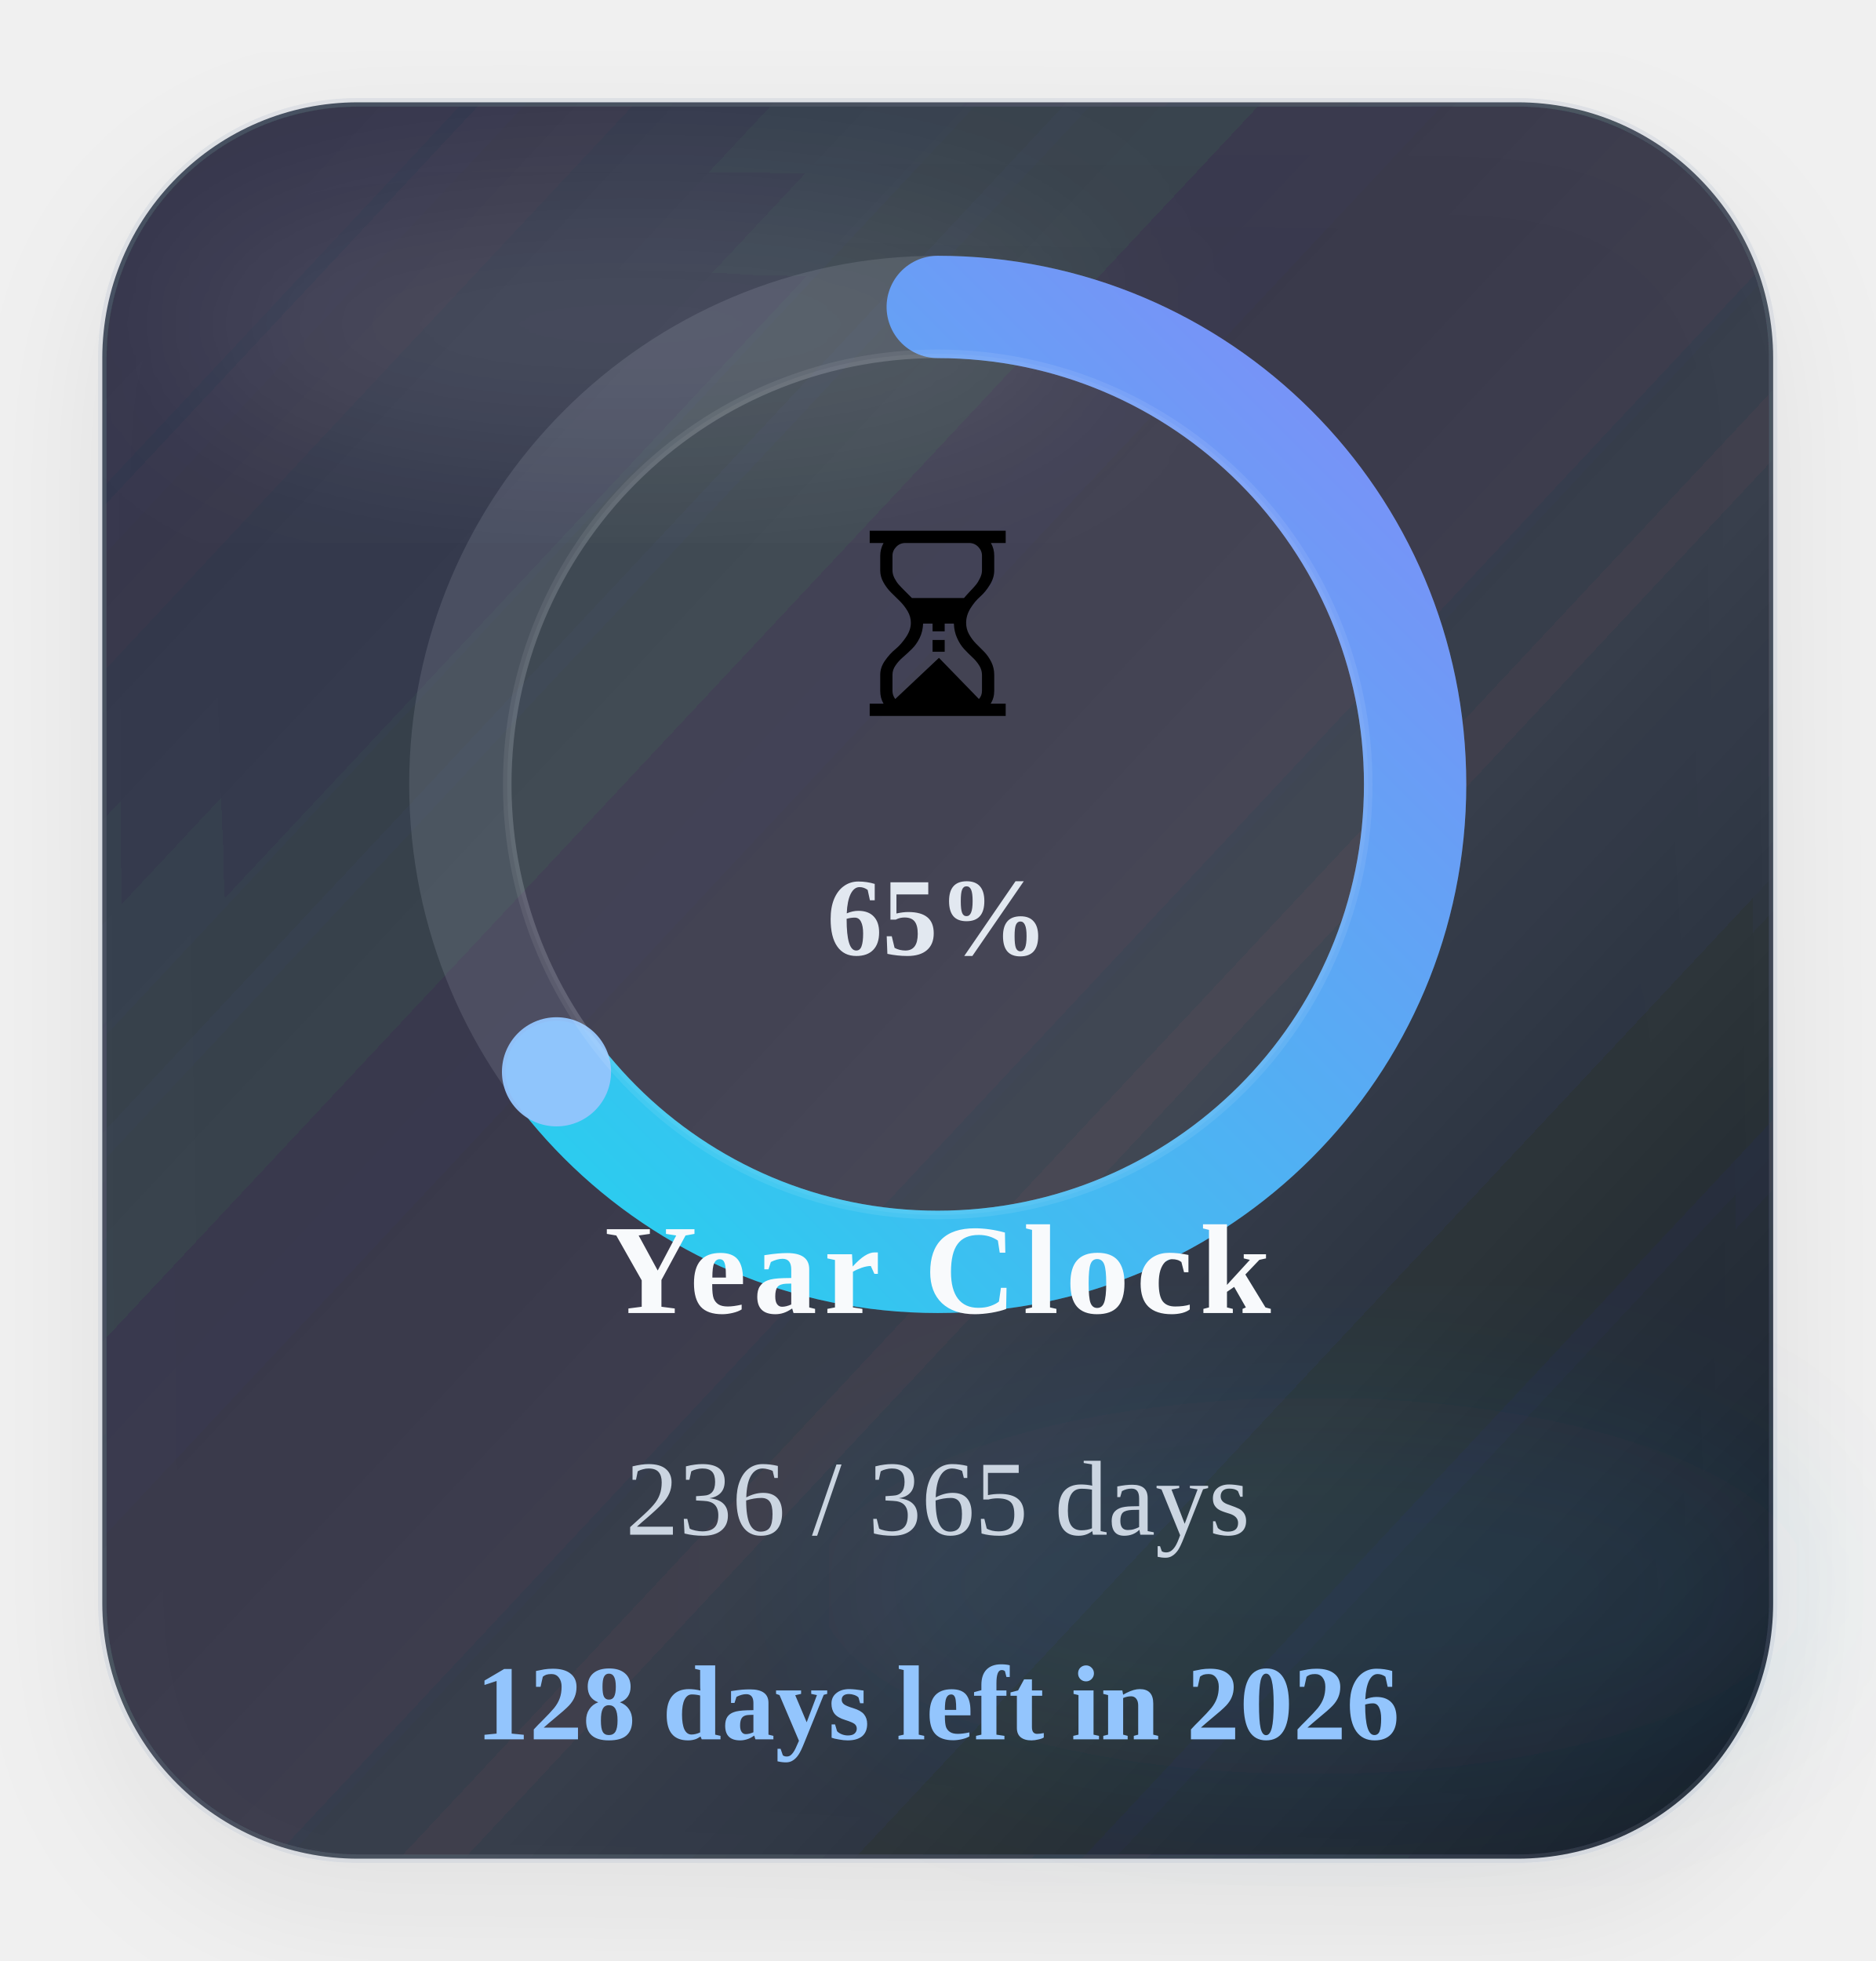
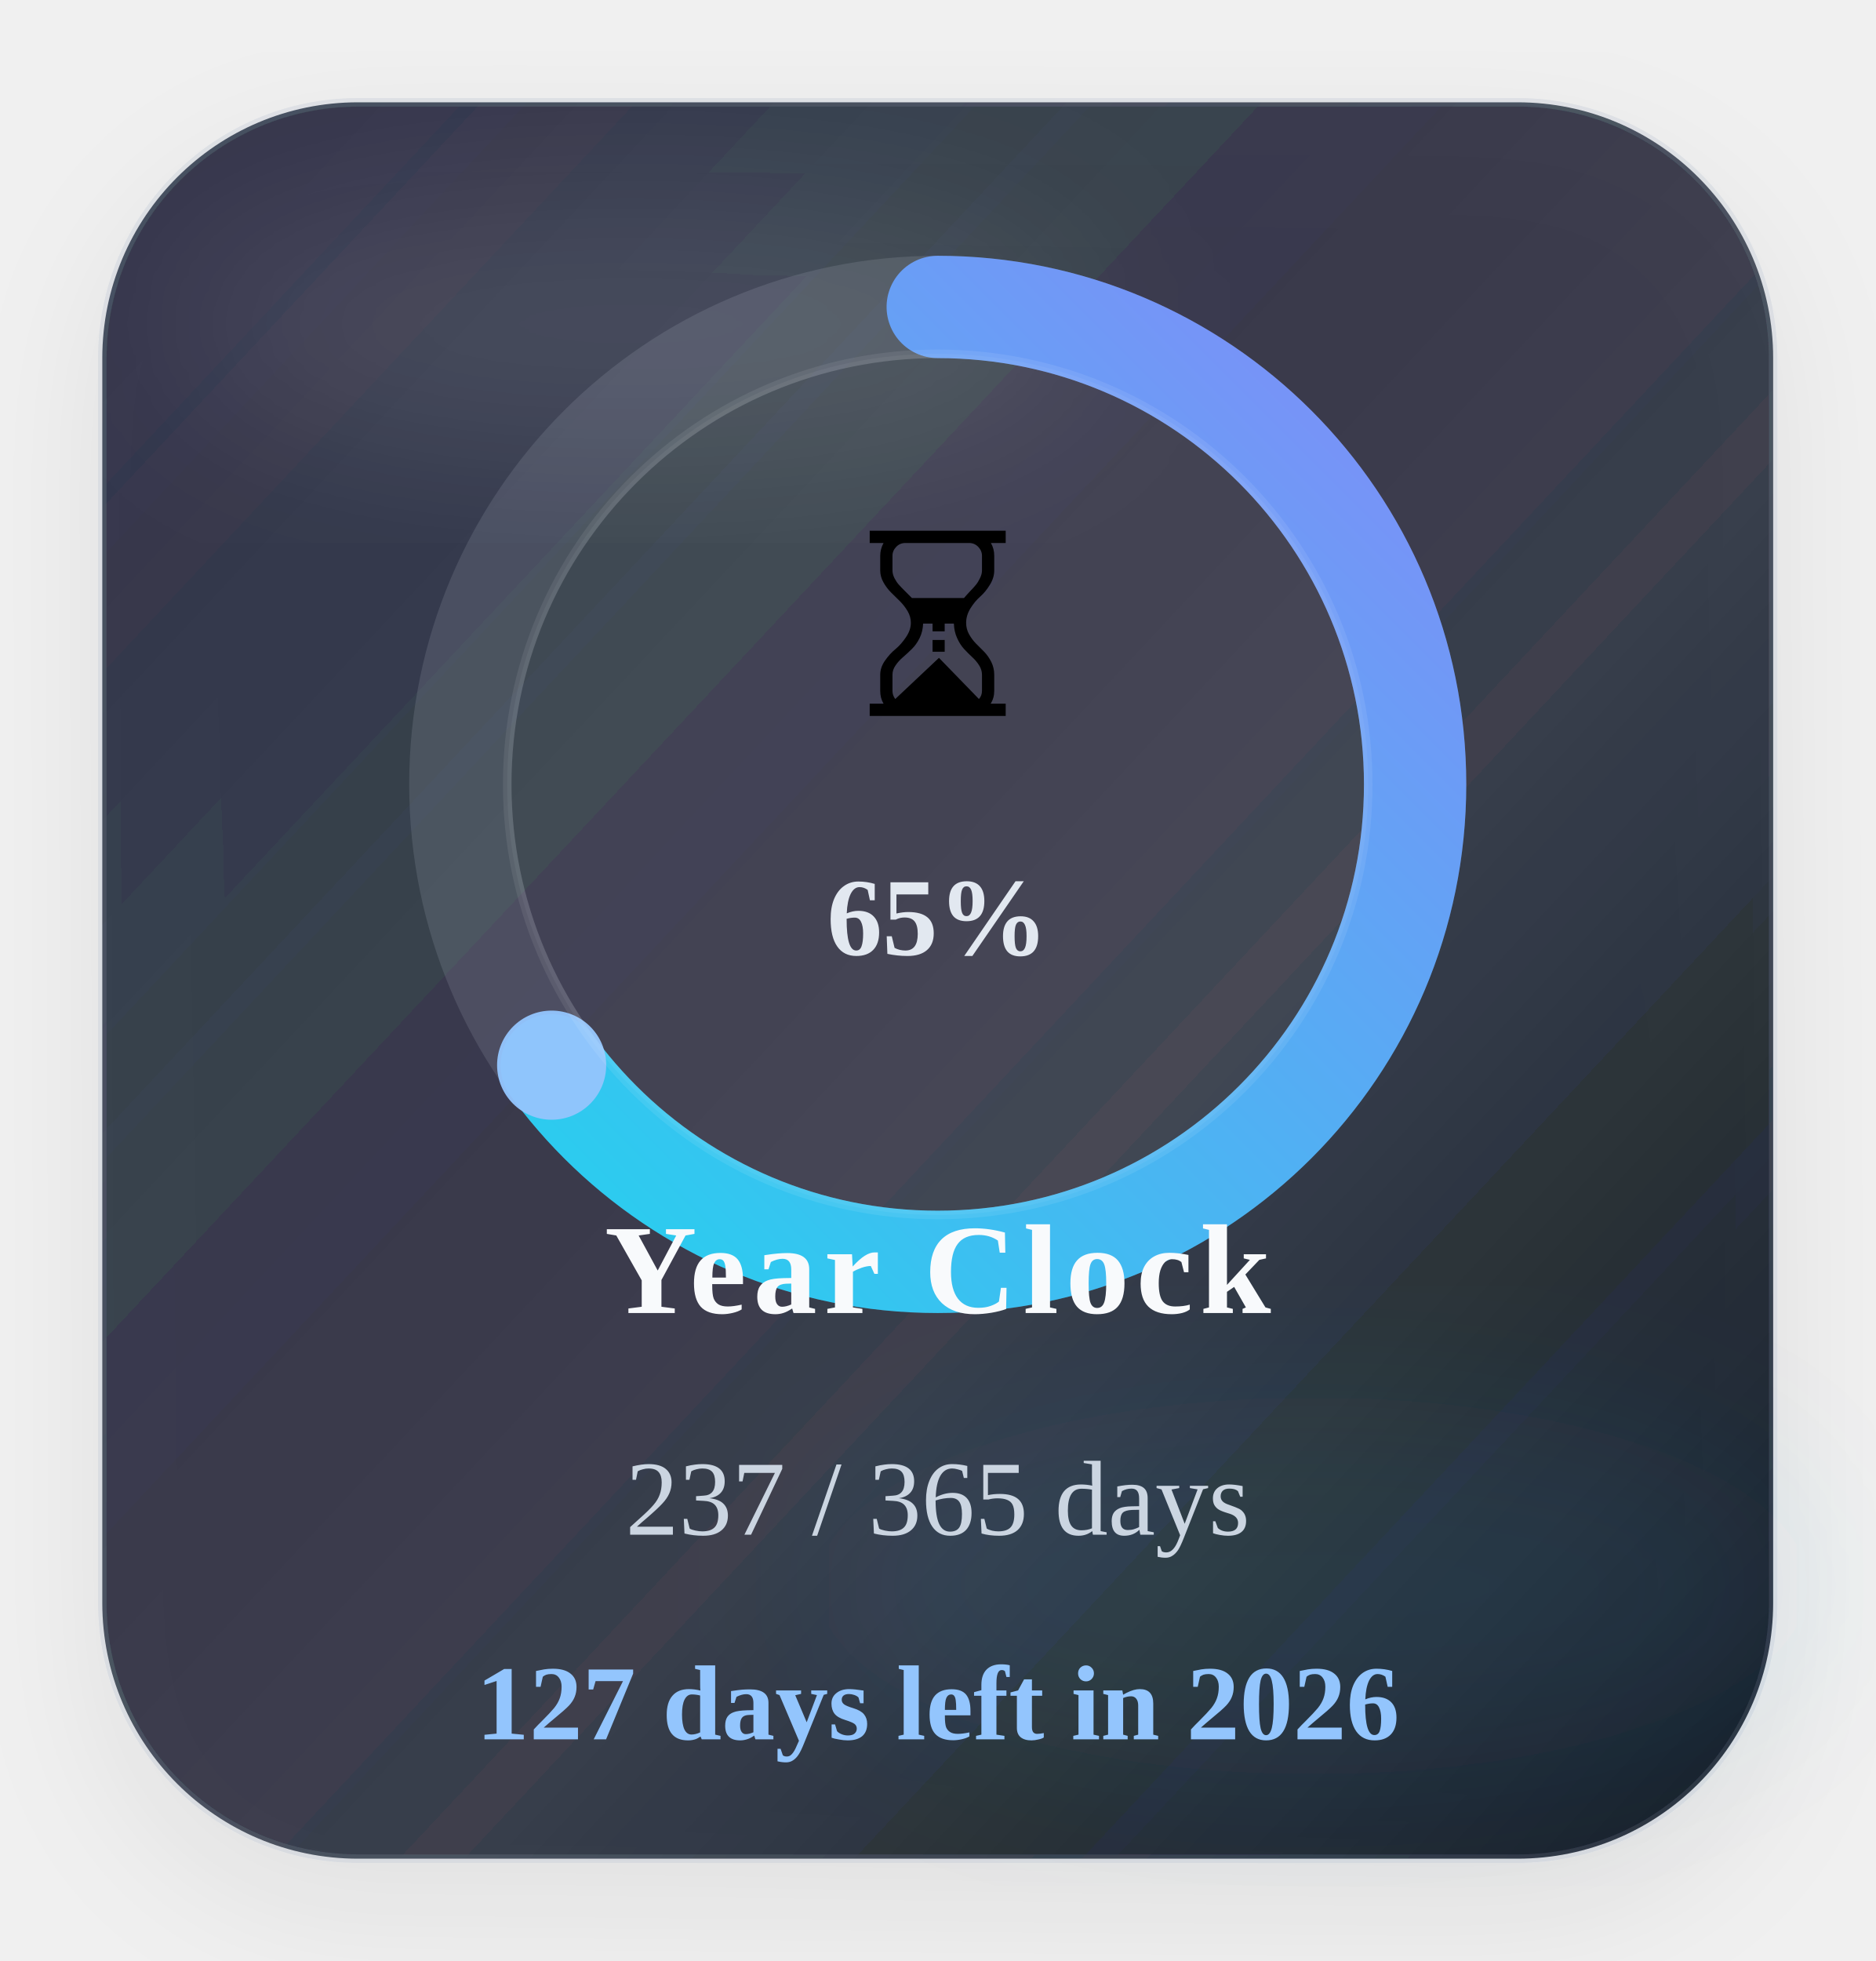
<svg xmlns="http://www.w3.org/2000/svg" width="220" height="230" viewBox="0 0 220 230" role="img" aria-label="Time progress for 2026">
  <defs>
    <linearGradient id="timeGradient" x1="0%" y1="0%" x2="100%" y2="100%">
      <stop offset="0%" stop-color="#22d3ee" />
      <stop offset="100%" stop-color="#818cf8" />
    </linearGradient>
    <linearGradient id="timeCard" x1="0%" y1="0%" x2="100%" y2="100%">
      <stop offset="0%" stop-color="#1c2537" stop-opacity="0.88" />
      <stop offset="60%" stop-color="#111827" stop-opacity="0.8" />
      <stop offset="100%" stop-color="#0b1220" stop-opacity="0.96" />
    </linearGradient>
    <filter id="timeShadow" x="-25%" y="-25%" width="150%" height="150%">
      <feDropShadow dx="0" dy="6" stdDeviation="8" flood-color="#020617" flood-opacity="0.08" />
    </filter>
    <filter id="timeBlur" x="-30%" y="-30%" width="160%" height="160%">
      <feGaussianBlur stdDeviation="10" />
    </filter>
  </defs>
  <rect x="12" y="12" width="196" height="206" rx="30" fill="url(#timeCard)" stroke="#94a3b8" stroke-opacity="0.18" filter="url(#timeShadow)" />
  <ellipse cx="74" cy="38" rx="54" ry="16" fill="#ffffff" fill-opacity="0.09" filter="url(#timeBlur)" />
  <ellipse cx="154" cy="186" rx="58" ry="22" fill="#38bdf8" fill-opacity="0.08" filter="url(#timeBlur)" />
  <circle class="ring-track" cx="110" cy="92" r="56" fill="none" stroke="#cbd5e1" stroke-opacity="0.14" stroke-width="12" />
-   <circle class="progress-ring" cx="110" cy="92" r="56" fill="none" stroke="url(#timeGradient)" stroke-width="12" stroke-linecap="round" stroke-dasharray="351.86" stroke-dashoffset="124.13" data-target-offset="124.13" data-ring-length="351.86" transform="rotate(-90 110 92)" />
-   <circle class="progress-endcap" cx="65.28" cy="125.71" r="6.4" fill="#93c5fd" fill-opacity="0.96" data-center-x="110" data-center-y="92" data-radius="56" data-target-angle="142.9938" />
+   <circle class="progress-ring" cx="110" cy="92" r="56" fill="none" stroke="url(#timeGradient)" stroke-width="12" stroke-linecap="round" stroke-dasharray="351.86" stroke-dashoffset="123.17" data-target-offset="123.17" data-ring-length="351.86" transform="rotate(-90 110 92)" />
+   <circle class="progress-endcap" cx="64.71" cy="124.93" r="6.4" fill="#93c5fd" fill-opacity="0.96" data-center-x="110" data-center-y="92" data-radius="56" data-target-angle="143.9801" />
  <circle class="ring-core" cx="110" cy="92" r="50.5" fill="#ffffff" fill-opacity="0.05" stroke="#ffffff" stroke-opacity="0.08" />
  <text class="progress-emoji" x="110" y="84" text-anchor="middle" font-size="30">⏳</text>
  <text class="progress-percent" x="110" y="112" text-anchor="middle" font-size="13" font-weight="700" fill="#e2e8f0">65%</text>
  <text class="progress-label" x="110" y="154" text-anchor="middle" font-size="15" font-weight="700" letter-spacing="0.8" fill="#f8fafc">Year Clock</text>
-   <text class="progress-value" x="110" y="180" text-anchor="middle" font-size="12.5" fill="#cbd5e1">236 / 365 days</text>
-   <text class="progress-status" data-status-state="remaining" x="110" y="204" text-anchor="middle" font-size="12.5" font-weight="700" fill="#93c5fd">128 days left in 2026</text>
+   <text class="progress-value" x="110" y="180" text-anchor="middle" font-size="12.5" fill="#cbd5e1">237 / 365 days</text>
+   <text class="progress-status" data-status-state="remaining" x="110" y="204" text-anchor="middle" font-size="12.5" font-weight="700" fill="#93c5fd">127 days left in 2026</text>
</svg>
